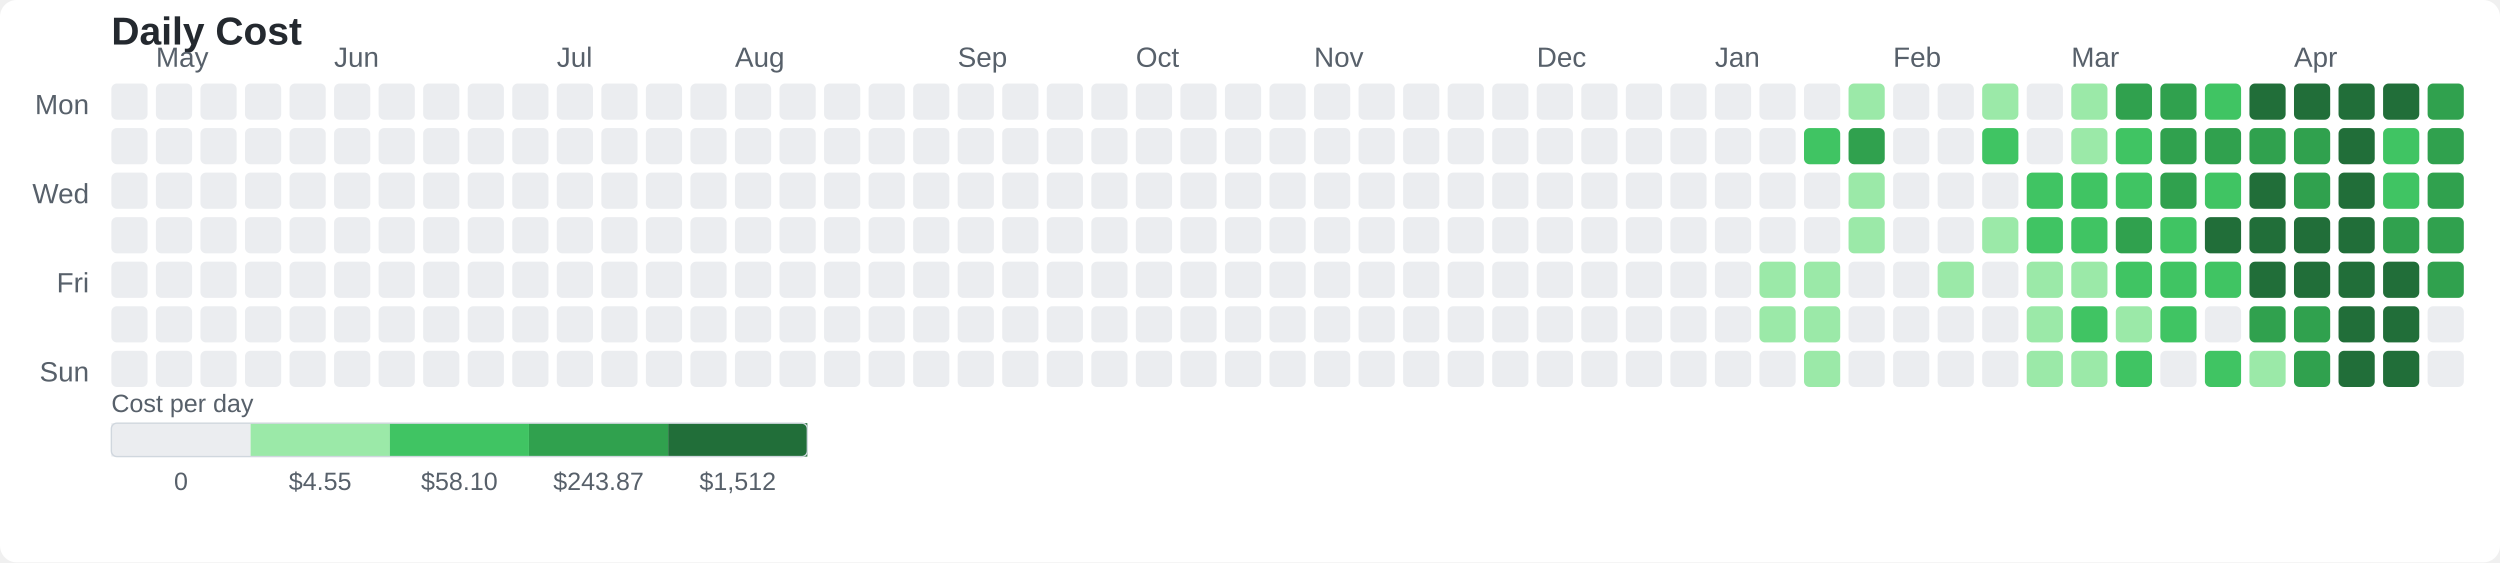
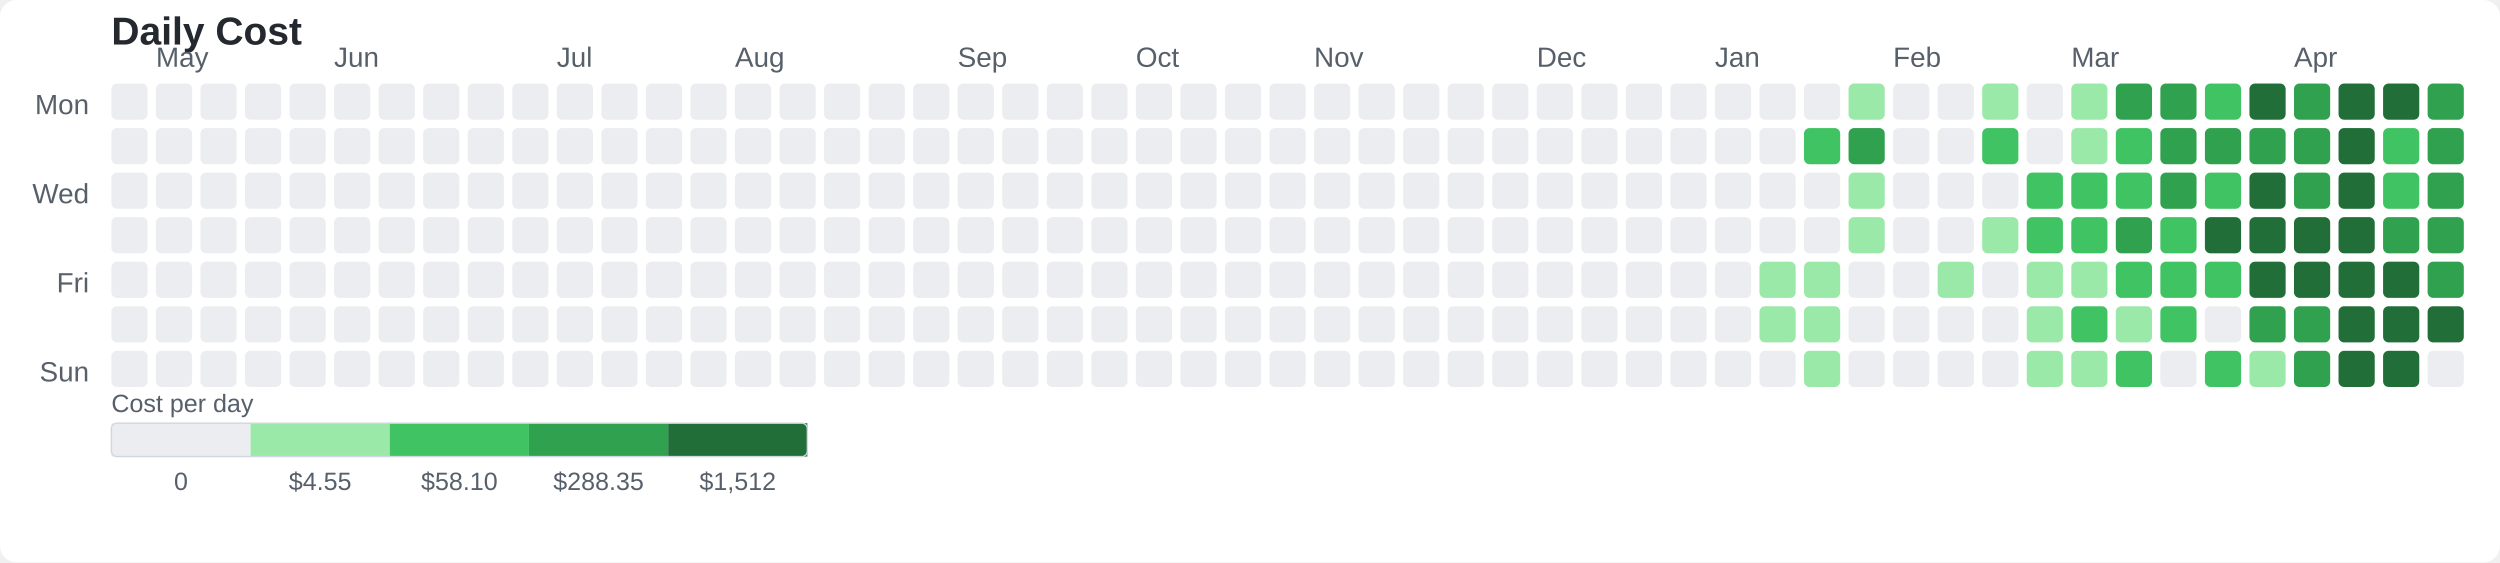
<svg xmlns="http://www.w3.org/2000/svg" width="898" height="202" viewBox="0 0 898 202">
  <rect width="898" height="202" fill="#ffffff" rx="6" />
  <text x="40" y="16" font-family="Arial, sans-serif" font-size="14" fill="#24292f" font-weight="bold">Daily Cost</text>
  <text x="32" y="41" font-family="Arial, sans-serif" font-size="10" fill="#57606a" text-anchor="end">Mon</text>
  <text x="32" y="73" font-family="Arial, sans-serif" font-size="10" fill="#57606a" text-anchor="end">Wed</text>
  <text x="32" y="105" font-family="Arial, sans-serif" font-size="10" fill="#57606a" text-anchor="end">Fri</text>
  <text x="32" y="137" font-family="Arial, sans-serif" font-size="10" fill="#57606a" text-anchor="end">Sun</text>
  <text x="56" y="24" font-family="Arial, sans-serif" font-size="10" fill="#57606a">May</text>
  <text x="120" y="24" font-family="Arial, sans-serif" font-size="10" fill="#57606a">Jun</text>
  <text x="200" y="24" font-family="Arial, sans-serif" font-size="10" fill="#57606a">Jul</text>
  <text x="264" y="24" font-family="Arial, sans-serif" font-size="10" fill="#57606a">Aug</text>
  <text x="344" y="24" font-family="Arial, sans-serif" font-size="10" fill="#57606a">Sep</text>
  <text x="408" y="24" font-family="Arial, sans-serif" font-size="10" fill="#57606a">Oct</text>
  <text x="472" y="24" font-family="Arial, sans-serif" font-size="10" fill="#57606a">Nov</text>
  <text x="552" y="24" font-family="Arial, sans-serif" font-size="10" fill="#57606a">Dec</text>
  <text x="616" y="24" font-family="Arial, sans-serif" font-size="10" fill="#57606a">Jan</text>
  <text x="680" y="24" font-family="Arial, sans-serif" font-size="10" fill="#57606a">Feb</text>
  <text x="744" y="24" font-family="Arial, sans-serif" font-size="10" fill="#57606a">Mar</text>
  <text x="824" y="24" font-family="Arial, sans-serif" font-size="10" fill="#57606a">Apr</text>
  <rect x="40" y="30" width="13" height="13" rx="2" ry="2" fill="#ebedf0" />
  <rect x="40" y="46" width="13" height="13" rx="2" ry="2" fill="#ebedf0" />
  <rect x="40" y="62" width="13" height="13" rx="2" ry="2" fill="#ebedf0" />
  <rect x="40" y="78" width="13" height="13" rx="2" ry="2" fill="#ebedf0" />
-   <rect x="40" y="94" width="13" height="13" rx="2" ry="2" fill="#ebedf0">
-     </rect>
+   <rect x="40" y="94" width="13" height="13" rx="2" ry="2" fill="#ebedf0" />
  <rect x="40" y="110" width="13" height="13" rx="2" ry="2" fill="#ebedf0">
    </rect>
  <rect x="40" y="126" width="13" height="13" rx="2" ry="2" fill="#ebedf0">
    </rect>
  <rect x="56" y="30" width="13" height="13" rx="2" ry="2" fill="#ebedf0">
    </rect>
  <rect x="56" y="46" width="13" height="13" rx="2" ry="2" fill="#ebedf0">
    </rect>
  <rect x="56" y="62" width="13" height="13" rx="2" ry="2" fill="#ebedf0">
    </rect>
  <rect x="56" y="78" width="13" height="13" rx="2" ry="2" fill="#ebedf0">
    </rect>
  <rect x="56" y="94" width="13" height="13" rx="2" ry="2" fill="#ebedf0">
    </rect>
  <rect x="56" y="110" width="13" height="13" rx="2" ry="2" fill="#ebedf0">
    </rect>
  <rect x="56" y="126" width="13" height="13" rx="2" ry="2" fill="#ebedf0">
    </rect>
  <rect x="72" y="30" width="13" height="13" rx="2" ry="2" fill="#ebedf0">
    </rect>
  <rect x="72" y="46" width="13" height="13" rx="2" ry="2" fill="#ebedf0">
    </rect>
  <rect x="72" y="62" width="13" height="13" rx="2" ry="2" fill="#ebedf0">
    </rect>
  <rect x="72" y="78" width="13" height="13" rx="2" ry="2" fill="#ebedf0">
    </rect>
  <rect x="72" y="94" width="13" height="13" rx="2" ry="2" fill="#ebedf0">
    </rect>
  <rect x="72" y="110" width="13" height="13" rx="2" ry="2" fill="#ebedf0">
    </rect>
  <rect x="72" y="126" width="13" height="13" rx="2" ry="2" fill="#ebedf0">
    </rect>
  <rect x="88" y="30" width="13" height="13" rx="2" ry="2" fill="#ebedf0">
    </rect>
  <rect x="88" y="46" width="13" height="13" rx="2" ry="2" fill="#ebedf0">
    </rect>
  <rect x="88" y="62" width="13" height="13" rx="2" ry="2" fill="#ebedf0">
    </rect>
  <rect x="88" y="78" width="13" height="13" rx="2" ry="2" fill="#ebedf0">
    </rect>
  <rect x="88" y="94" width="13" height="13" rx="2" ry="2" fill="#ebedf0">
    </rect>
  <rect x="88" y="110" width="13" height="13" rx="2" ry="2" fill="#ebedf0">
    </rect>
  <rect x="88" y="126" width="13" height="13" rx="2" ry="2" fill="#ebedf0">
    </rect>
  <rect x="104" y="30" width="13" height="13" rx="2" ry="2" fill="#ebedf0">
    </rect>
  <rect x="104" y="46" width="13" height="13" rx="2" ry="2" fill="#ebedf0">
    </rect>
  <rect x="104" y="62" width="13" height="13" rx="2" ry="2" fill="#ebedf0">
    </rect>
  <rect x="104" y="78" width="13" height="13" rx="2" ry="2" fill="#ebedf0">
    </rect>
  <rect x="104" y="94" width="13" height="13" rx="2" ry="2" fill="#ebedf0">
    </rect>
  <rect x="104" y="110" width="13" height="13" rx="2" ry="2" fill="#ebedf0">
    </rect>
  <rect x="104" y="126" width="13" height="13" rx="2" ry="2" fill="#ebedf0">
    </rect>
  <rect x="120" y="30" width="13" height="13" rx="2" ry="2" fill="#ebedf0">
    </rect>
  <rect x="120" y="46" width="13" height="13" rx="2" ry="2" fill="#ebedf0">
    </rect>
  <rect x="120" y="62" width="13" height="13" rx="2" ry="2" fill="#ebedf0">
    </rect>
  <rect x="120" y="78" width="13" height="13" rx="2" ry="2" fill="#ebedf0">
    </rect>
  <rect x="120" y="94" width="13" height="13" rx="2" ry="2" fill="#ebedf0">
    </rect>
  <rect x="120" y="110" width="13" height="13" rx="2" ry="2" fill="#ebedf0">
    </rect>
  <rect x="120" y="126" width="13" height="13" rx="2" ry="2" fill="#ebedf0">
    </rect>
  <rect x="136" y="30" width="13" height="13" rx="2" ry="2" fill="#ebedf0">
    </rect>
  <rect x="136" y="46" width="13" height="13" rx="2" ry="2" fill="#ebedf0">
    </rect>
  <rect x="136" y="62" width="13" height="13" rx="2" ry="2" fill="#ebedf0">
    </rect>
  <rect x="136" y="78" width="13" height="13" rx="2" ry="2" fill="#ebedf0">
    </rect>
  <rect x="136" y="94" width="13" height="13" rx="2" ry="2" fill="#ebedf0">
    </rect>
  <rect x="136" y="110" width="13" height="13" rx="2" ry="2" fill="#ebedf0">
    </rect>
  <rect x="136" y="126" width="13" height="13" rx="2" ry="2" fill="#ebedf0">
    </rect>
  <rect x="152" y="30" width="13" height="13" rx="2" ry="2" fill="#ebedf0">
    </rect>
  <rect x="152" y="46" width="13" height="13" rx="2" ry="2" fill="#ebedf0">
    </rect>
  <rect x="152" y="62" width="13" height="13" rx="2" ry="2" fill="#ebedf0">
    </rect>
  <rect x="152" y="78" width="13" height="13" rx="2" ry="2" fill="#ebedf0">
    </rect>
  <rect x="152" y="94" width="13" height="13" rx="2" ry="2" fill="#ebedf0">
    </rect>
  <rect x="152" y="110" width="13" height="13" rx="2" ry="2" fill="#ebedf0">
    </rect>
  <rect x="152" y="126" width="13" height="13" rx="2" ry="2" fill="#ebedf0">
    </rect>
  <rect x="168" y="30" width="13" height="13" rx="2" ry="2" fill="#ebedf0">
    </rect>
  <rect x="168" y="46" width="13" height="13" rx="2" ry="2" fill="#ebedf0">
    </rect>
  <rect x="168" y="62" width="13" height="13" rx="2" ry="2" fill="#ebedf0">
    </rect>
  <rect x="168" y="78" width="13" height="13" rx="2" ry="2" fill="#ebedf0">
    </rect>
  <rect x="168" y="94" width="13" height="13" rx="2" ry="2" fill="#ebedf0">
    </rect>
  <rect x="168" y="110" width="13" height="13" rx="2" ry="2" fill="#ebedf0">
    </rect>
  <rect x="168" y="126" width="13" height="13" rx="2" ry="2" fill="#ebedf0">
    </rect>
  <rect x="184" y="30" width="13" height="13" rx="2" ry="2" fill="#ebedf0">
    </rect>
  <rect x="184" y="46" width="13" height="13" rx="2" ry="2" fill="#ebedf0">
    </rect>
  <rect x="184" y="62" width="13" height="13" rx="2" ry="2" fill="#ebedf0">
    </rect>
  <rect x="184" y="78" width="13" height="13" rx="2" ry="2" fill="#ebedf0">
    </rect>
  <rect x="184" y="94" width="13" height="13" rx="2" ry="2" fill="#ebedf0">
    </rect>
  <rect x="184" y="110" width="13" height="13" rx="2" ry="2" fill="#ebedf0">
    </rect>
  <rect x="184" y="126" width="13" height="13" rx="2" ry="2" fill="#ebedf0">
    </rect>
  <rect x="200" y="30" width="13" height="13" rx="2" ry="2" fill="#ebedf0">
    </rect>
  <rect x="200" y="46" width="13" height="13" rx="2" ry="2" fill="#ebedf0">
    </rect>
  <rect x="200" y="62" width="13" height="13" rx="2" ry="2" fill="#ebedf0">
    </rect>
  <rect x="200" y="78" width="13" height="13" rx="2" ry="2" fill="#ebedf0">
    </rect>
  <rect x="200" y="94" width="13" height="13" rx="2" ry="2" fill="#ebedf0">
    </rect>
  <rect x="200" y="110" width="13" height="13" rx="2" ry="2" fill="#ebedf0">
    </rect>
  <rect x="200" y="126" width="13" height="13" rx="2" ry="2" fill="#ebedf0">
    </rect>
  <rect x="216" y="30" width="13" height="13" rx="2" ry="2" fill="#ebedf0">
    </rect>
  <rect x="216" y="46" width="13" height="13" rx="2" ry="2" fill="#ebedf0">
    </rect>
  <rect x="216" y="62" width="13" height="13" rx="2" ry="2" fill="#ebedf0">
    </rect>
  <rect x="216" y="78" width="13" height="13" rx="2" ry="2" fill="#ebedf0">
    </rect>
  <rect x="216" y="94" width="13" height="13" rx="2" ry="2" fill="#ebedf0">
    </rect>
  <rect x="216" y="110" width="13" height="13" rx="2" ry="2" fill="#ebedf0">
    </rect>
  <rect x="216" y="126" width="13" height="13" rx="2" ry="2" fill="#ebedf0">
    </rect>
  <rect x="232" y="30" width="13" height="13" rx="2" ry="2" fill="#ebedf0">
    </rect>
  <rect x="232" y="46" width="13" height="13" rx="2" ry="2" fill="#ebedf0">
    </rect>
  <rect x="232" y="62" width="13" height="13" rx="2" ry="2" fill="#ebedf0">
    </rect>
  <rect x="232" y="78" width="13" height="13" rx="2" ry="2" fill="#ebedf0">
    </rect>
  <rect x="232" y="94" width="13" height="13" rx="2" ry="2" fill="#ebedf0">
    </rect>
  <rect x="232" y="110" width="13" height="13" rx="2" ry="2" fill="#ebedf0">
    </rect>
  <rect x="232" y="126" width="13" height="13" rx="2" ry="2" fill="#ebedf0">
    </rect>
  <rect x="248" y="30" width="13" height="13" rx="2" ry="2" fill="#ebedf0">
    </rect>
  <rect x="248" y="46" width="13" height="13" rx="2" ry="2" fill="#ebedf0">
    </rect>
  <rect x="248" y="62" width="13" height="13" rx="2" ry="2" fill="#ebedf0">
    </rect>
  <rect x="248" y="78" width="13" height="13" rx="2" ry="2" fill="#ebedf0">
    </rect>
  <rect x="248" y="94" width="13" height="13" rx="2" ry="2" fill="#ebedf0">
    </rect>
  <rect x="248" y="110" width="13" height="13" rx="2" ry="2" fill="#ebedf0">
    </rect>
  <rect x="248" y="126" width="13" height="13" rx="2" ry="2" fill="#ebedf0">
    </rect>
  <rect x="264" y="30" width="13" height="13" rx="2" ry="2" fill="#ebedf0">
    </rect>
  <rect x="264" y="46" width="13" height="13" rx="2" ry="2" fill="#ebedf0">
    </rect>
  <rect x="264" y="62" width="13" height="13" rx="2" ry="2" fill="#ebedf0">
    </rect>
  <rect x="264" y="78" width="13" height="13" rx="2" ry="2" fill="#ebedf0">
    </rect>
  <rect x="264" y="94" width="13" height="13" rx="2" ry="2" fill="#ebedf0">
    </rect>
  <rect x="264" y="110" width="13" height="13" rx="2" ry="2" fill="#ebedf0">
    </rect>
  <rect x="264" y="126" width="13" height="13" rx="2" ry="2" fill="#ebedf0">
    </rect>
  <rect x="280" y="30" width="13" height="13" rx="2" ry="2" fill="#ebedf0">
    </rect>
  <rect x="280" y="46" width="13" height="13" rx="2" ry="2" fill="#ebedf0">
    </rect>
  <rect x="280" y="62" width="13" height="13" rx="2" ry="2" fill="#ebedf0">
    </rect>
  <rect x="280" y="78" width="13" height="13" rx="2" ry="2" fill="#ebedf0">
    </rect>
  <rect x="280" y="94" width="13" height="13" rx="2" ry="2" fill="#ebedf0">
    </rect>
  <rect x="280" y="110" width="13" height="13" rx="2" ry="2" fill="#ebedf0">
    </rect>
  <rect x="280" y="126" width="13" height="13" rx="2" ry="2" fill="#ebedf0">
    </rect>
  <rect x="296" y="30" width="13" height="13" rx="2" ry="2" fill="#ebedf0">
    </rect>
  <rect x="296" y="46" width="13" height="13" rx="2" ry="2" fill="#ebedf0">
    </rect>
  <rect x="296" y="62" width="13" height="13" rx="2" ry="2" fill="#ebedf0">
    </rect>
  <rect x="296" y="78" width="13" height="13" rx="2" ry="2" fill="#ebedf0">
    </rect>
  <rect x="296" y="94" width="13" height="13" rx="2" ry="2" fill="#ebedf0">
    </rect>
  <rect x="296" y="110" width="13" height="13" rx="2" ry="2" fill="#ebedf0">
    </rect>
  <rect x="296" y="126" width="13" height="13" rx="2" ry="2" fill="#ebedf0">
    </rect>
  <rect x="312" y="30" width="13" height="13" rx="2" ry="2" fill="#ebedf0">
    </rect>
  <rect x="312" y="46" width="13" height="13" rx="2" ry="2" fill="#ebedf0">
    </rect>
  <rect x="312" y="62" width="13" height="13" rx="2" ry="2" fill="#ebedf0">
    </rect>
  <rect x="312" y="78" width="13" height="13" rx="2" ry="2" fill="#ebedf0">
    </rect>
  <rect x="312" y="94" width="13" height="13" rx="2" ry="2" fill="#ebedf0">
    </rect>
  <rect x="312" y="110" width="13" height="13" rx="2" ry="2" fill="#ebedf0">
    </rect>
  <rect x="312" y="126" width="13" height="13" rx="2" ry="2" fill="#ebedf0">
    </rect>
  <rect x="328" y="30" width="13" height="13" rx="2" ry="2" fill="#ebedf0">
    </rect>
  <rect x="328" y="46" width="13" height="13" rx="2" ry="2" fill="#ebedf0">
    </rect>
  <rect x="328" y="62" width="13" height="13" rx="2" ry="2" fill="#ebedf0">
    </rect>
  <rect x="328" y="78" width="13" height="13" rx="2" ry="2" fill="#ebedf0">
    </rect>
  <rect x="328" y="94" width="13" height="13" rx="2" ry="2" fill="#ebedf0">
    </rect>
  <rect x="328" y="110" width="13" height="13" rx="2" ry="2" fill="#ebedf0">
    </rect>
  <rect x="328" y="126" width="13" height="13" rx="2" ry="2" fill="#ebedf0">
    </rect>
  <rect x="344" y="30" width="13" height="13" rx="2" ry="2" fill="#ebedf0">
    </rect>
  <rect x="344" y="46" width="13" height="13" rx="2" ry="2" fill="#ebedf0">
    </rect>
  <rect x="344" y="62" width="13" height="13" rx="2" ry="2" fill="#ebedf0">
    </rect>
  <rect x="344" y="78" width="13" height="13" rx="2" ry="2" fill="#ebedf0">
    </rect>
  <rect x="344" y="94" width="13" height="13" rx="2" ry="2" fill="#ebedf0">
    </rect>
  <rect x="344" y="110" width="13" height="13" rx="2" ry="2" fill="#ebedf0">
    </rect>
  <rect x="344" y="126" width="13" height="13" rx="2" ry="2" fill="#ebedf0">
    </rect>
  <rect x="360" y="30" width="13" height="13" rx="2" ry="2" fill="#ebedf0">
    </rect>
  <rect x="360" y="46" width="13" height="13" rx="2" ry="2" fill="#ebedf0">
    </rect>
  <rect x="360" y="62" width="13" height="13" rx="2" ry="2" fill="#ebedf0">
    </rect>
  <rect x="360" y="78" width="13" height="13" rx="2" ry="2" fill="#ebedf0">
    </rect>
  <rect x="360" y="94" width="13" height="13" rx="2" ry="2" fill="#ebedf0">
    </rect>
  <rect x="360" y="110" width="13" height="13" rx="2" ry="2" fill="#ebedf0">
    </rect>
  <rect x="360" y="126" width="13" height="13" rx="2" ry="2" fill="#ebedf0">
    </rect>
  <rect x="376" y="30" width="13" height="13" rx="2" ry="2" fill="#ebedf0">
    </rect>
  <rect x="376" y="46" width="13" height="13" rx="2" ry="2" fill="#ebedf0">
    </rect>
  <rect x="376" y="62" width="13" height="13" rx="2" ry="2" fill="#ebedf0">
    </rect>
  <rect x="376" y="78" width="13" height="13" rx="2" ry="2" fill="#ebedf0">
    </rect>
  <rect x="376" y="94" width="13" height="13" rx="2" ry="2" fill="#ebedf0">
    </rect>
  <rect x="376" y="110" width="13" height="13" rx="2" ry="2" fill="#ebedf0">
    </rect>
  <rect x="376" y="126" width="13" height="13" rx="2" ry="2" fill="#ebedf0">
    </rect>
  <rect x="392" y="30" width="13" height="13" rx="2" ry="2" fill="#ebedf0">
    </rect>
  <rect x="392" y="46" width="13" height="13" rx="2" ry="2" fill="#ebedf0">
    </rect>
  <rect x="392" y="62" width="13" height="13" rx="2" ry="2" fill="#ebedf0">
    </rect>
  <rect x="392" y="78" width="13" height="13" rx="2" ry="2" fill="#ebedf0">
    </rect>
  <rect x="392" y="94" width="13" height="13" rx="2" ry="2" fill="#ebedf0">
    </rect>
  <rect x="392" y="110" width="13" height="13" rx="2" ry="2" fill="#ebedf0">
    </rect>
  <rect x="392" y="126" width="13" height="13" rx="2" ry="2" fill="#ebedf0">
    </rect>
  <rect x="408" y="30" width="13" height="13" rx="2" ry="2" fill="#ebedf0">
    </rect>
  <rect x="408" y="46" width="13" height="13" rx="2" ry="2" fill="#ebedf0">
    </rect>
  <rect x="408" y="62" width="13" height="13" rx="2" ry="2" fill="#ebedf0">
    </rect>
  <rect x="408" y="78" width="13" height="13" rx="2" ry="2" fill="#ebedf0">
    </rect>
  <rect x="408" y="94" width="13" height="13" rx="2" ry="2" fill="#ebedf0">
    </rect>
  <rect x="408" y="110" width="13" height="13" rx="2" ry="2" fill="#ebedf0">
    </rect>
  <rect x="408" y="126" width="13" height="13" rx="2" ry="2" fill="#ebedf0">
    </rect>
  <rect x="424" y="30" width="13" height="13" rx="2" ry="2" fill="#ebedf0">
    </rect>
  <rect x="424" y="46" width="13" height="13" rx="2" ry="2" fill="#ebedf0">
    </rect>
  <rect x="424" y="62" width="13" height="13" rx="2" ry="2" fill="#ebedf0">
    </rect>
  <rect x="424" y="78" width="13" height="13" rx="2" ry="2" fill="#ebedf0">
    </rect>
  <rect x="424" y="94" width="13" height="13" rx="2" ry="2" fill="#ebedf0">
    </rect>
  <rect x="424" y="110" width="13" height="13" rx="2" ry="2" fill="#ebedf0">
    </rect>
  <rect x="424" y="126" width="13" height="13" rx="2" ry="2" fill="#ebedf0">
    </rect>
  <rect x="440" y="30" width="13" height="13" rx="2" ry="2" fill="#ebedf0">
    </rect>
  <rect x="440" y="46" width="13" height="13" rx="2" ry="2" fill="#ebedf0">
    </rect>
  <rect x="440" y="62" width="13" height="13" rx="2" ry="2" fill="#ebedf0">
    </rect>
  <rect x="440" y="78" width="13" height="13" rx="2" ry="2" fill="#ebedf0">
    </rect>
  <rect x="440" y="94" width="13" height="13" rx="2" ry="2" fill="#ebedf0">
    </rect>
  <rect x="440" y="110" width="13" height="13" rx="2" ry="2" fill="#ebedf0">
    </rect>
  <rect x="440" y="126" width="13" height="13" rx="2" ry="2" fill="#ebedf0">
    </rect>
  <rect x="456" y="30" width="13" height="13" rx="2" ry="2" fill="#ebedf0">
    </rect>
  <rect x="456" y="46" width="13" height="13" rx="2" ry="2" fill="#ebedf0">
    </rect>
  <rect x="456" y="62" width="13" height="13" rx="2" ry="2" fill="#ebedf0">
    </rect>
  <rect x="456" y="78" width="13" height="13" rx="2" ry="2" fill="#ebedf0">
    </rect>
  <rect x="456" y="94" width="13" height="13" rx="2" ry="2" fill="#ebedf0">
    </rect>
  <rect x="456" y="110" width="13" height="13" rx="2" ry="2" fill="#ebedf0">
    </rect>
  <rect x="456" y="126" width="13" height="13" rx="2" ry="2" fill="#ebedf0">
    </rect>
  <rect x="472" y="30" width="13" height="13" rx="2" ry="2" fill="#ebedf0">
    </rect>
  <rect x="472" y="46" width="13" height="13" rx="2" ry="2" fill="#ebedf0">
    </rect>
  <rect x="472" y="62" width="13" height="13" rx="2" ry="2" fill="#ebedf0">
    </rect>
  <rect x="472" y="78" width="13" height="13" rx="2" ry="2" fill="#ebedf0">
    </rect>
  <rect x="472" y="94" width="13" height="13" rx="2" ry="2" fill="#ebedf0">
    </rect>
  <rect x="472" y="110" width="13" height="13" rx="2" ry="2" fill="#ebedf0">
    </rect>
  <rect x="472" y="126" width="13" height="13" rx="2" ry="2" fill="#ebedf0">
    </rect>
  <rect x="488" y="30" width="13" height="13" rx="2" ry="2" fill="#ebedf0">
    </rect>
  <rect x="488" y="46" width="13" height="13" rx="2" ry="2" fill="#ebedf0">
    </rect>
  <rect x="488" y="62" width="13" height="13" rx="2" ry="2" fill="#ebedf0">
    </rect>
  <rect x="488" y="78" width="13" height="13" rx="2" ry="2" fill="#ebedf0">
    </rect>
  <rect x="488" y="94" width="13" height="13" rx="2" ry="2" fill="#ebedf0">
    </rect>
  <rect x="488" y="110" width="13" height="13" rx="2" ry="2" fill="#ebedf0">
    </rect>
  <rect x="488" y="126" width="13" height="13" rx="2" ry="2" fill="#ebedf0">
    </rect>
  <rect x="504" y="30" width="13" height="13" rx="2" ry="2" fill="#ebedf0">
    </rect>
  <rect x="504" y="46" width="13" height="13" rx="2" ry="2" fill="#ebedf0">
    </rect>
  <rect x="504" y="62" width="13" height="13" rx="2" ry="2" fill="#ebedf0">
    </rect>
  <rect x="504" y="78" width="13" height="13" rx="2" ry="2" fill="#ebedf0">
    </rect>
  <rect x="504" y="94" width="13" height="13" rx="2" ry="2" fill="#ebedf0">
    </rect>
  <rect x="504" y="110" width="13" height="13" rx="2" ry="2" fill="#ebedf0">
    </rect>
  <rect x="504" y="126" width="13" height="13" rx="2" ry="2" fill="#ebedf0">
    </rect>
  <rect x="520" y="30" width="13" height="13" rx="2" ry="2" fill="#ebedf0">
    </rect>
  <rect x="520" y="46" width="13" height="13" rx="2" ry="2" fill="#ebedf0">
    </rect>
  <rect x="520" y="62" width="13" height="13" rx="2" ry="2" fill="#ebedf0">
    </rect>
  <rect x="520" y="78" width="13" height="13" rx="2" ry="2" fill="#ebedf0">
    </rect>
  <rect x="520" y="94" width="13" height="13" rx="2" ry="2" fill="#ebedf0">
    </rect>
  <rect x="520" y="110" width="13" height="13" rx="2" ry="2" fill="#ebedf0">
    </rect>
  <rect x="520" y="126" width="13" height="13" rx="2" ry="2" fill="#ebedf0">
    </rect>
  <rect x="536" y="30" width="13" height="13" rx="2" ry="2" fill="#ebedf0">
    </rect>
  <rect x="536" y="46" width="13" height="13" rx="2" ry="2" fill="#ebedf0">
    </rect>
  <rect x="536" y="62" width="13" height="13" rx="2" ry="2" fill="#ebedf0">
    </rect>
  <rect x="536" y="78" width="13" height="13" rx="2" ry="2" fill="#ebedf0">
    </rect>
  <rect x="536" y="94" width="13" height="13" rx="2" ry="2" fill="#ebedf0">
    </rect>
  <rect x="536" y="110" width="13" height="13" rx="2" ry="2" fill="#ebedf0">
    </rect>
  <rect x="536" y="126" width="13" height="13" rx="2" ry="2" fill="#ebedf0">
    </rect>
  <rect x="552" y="30" width="13" height="13" rx="2" ry="2" fill="#ebedf0">
    </rect>
  <rect x="552" y="46" width="13" height="13" rx="2" ry="2" fill="#ebedf0">
    </rect>
  <rect x="552" y="62" width="13" height="13" rx="2" ry="2" fill="#ebedf0">
    </rect>
  <rect x="552" y="78" width="13" height="13" rx="2" ry="2" fill="#ebedf0">
    </rect>
  <rect x="552" y="94" width="13" height="13" rx="2" ry="2" fill="#ebedf0">
    </rect>
  <rect x="552" y="110" width="13" height="13" rx="2" ry="2" fill="#ebedf0">
    </rect>
  <rect x="552" y="126" width="13" height="13" rx="2" ry="2" fill="#ebedf0">
    </rect>
  <rect x="568" y="30" width="13" height="13" rx="2" ry="2" fill="#ebedf0">
    </rect>
  <rect x="568" y="46" width="13" height="13" rx="2" ry="2" fill="#ebedf0">
    </rect>
  <rect x="568" y="62" width="13" height="13" rx="2" ry="2" fill="#ebedf0">
    </rect>
  <rect x="568" y="78" width="13" height="13" rx="2" ry="2" fill="#ebedf0">
    </rect>
  <rect x="568" y="94" width="13" height="13" rx="2" ry="2" fill="#ebedf0">
    </rect>
  <rect x="568" y="110" width="13" height="13" rx="2" ry="2" fill="#ebedf0">
    </rect>
  <rect x="568" y="126" width="13" height="13" rx="2" ry="2" fill="#ebedf0">
    </rect>
  <rect x="584" y="30" width="13" height="13" rx="2" ry="2" fill="#ebedf0">
    </rect>
  <rect x="584" y="46" width="13" height="13" rx="2" ry="2" fill="#ebedf0">
    </rect>
  <rect x="584" y="62" width="13" height="13" rx="2" ry="2" fill="#ebedf0">
    </rect>
  <rect x="584" y="78" width="13" height="13" rx="2" ry="2" fill="#ebedf0">
    </rect>
  <rect x="584" y="94" width="13" height="13" rx="2" ry="2" fill="#ebedf0">
    </rect>
  <rect x="584" y="110" width="13" height="13" rx="2" ry="2" fill="#ebedf0">
    </rect>
  <rect x="584" y="126" width="13" height="13" rx="2" ry="2" fill="#ebedf0">
    </rect>
  <rect x="600" y="30" width="13" height="13" rx="2" ry="2" fill="#ebedf0">
    </rect>
  <rect x="600" y="46" width="13" height="13" rx="2" ry="2" fill="#ebedf0">
    </rect>
  <rect x="600" y="62" width="13" height="13" rx="2" ry="2" fill="#ebedf0">
    </rect>
  <rect x="600" y="78" width="13" height="13" rx="2" ry="2" fill="#ebedf0">
    </rect>
  <rect x="600" y="94" width="13" height="13" rx="2" ry="2" fill="#ebedf0">
    </rect>
  <rect x="600" y="110" width="13" height="13" rx="2" ry="2" fill="#ebedf0">
    </rect>
  <rect x="600" y="126" width="13" height="13" rx="2" ry="2" fill="#ebedf0">
    </rect>
  <rect x="616" y="30" width="13" height="13" rx="2" ry="2" fill="#ebedf0">
    </rect>
  <rect x="616" y="46" width="13" height="13" rx="2" ry="2" fill="#ebedf0">
    </rect>
  <rect x="616" y="62" width="13" height="13" rx="2" ry="2" fill="#ebedf0">
    </rect>
  <rect x="616" y="78" width="13" height="13" rx="2" ry="2" fill="#ebedf0">
    </rect>
  <rect x="616" y="94" width="13" height="13" rx="2" ry="2" fill="#ebedf0">
    </rect>
  <rect x="616" y="110" width="13" height="13" rx="2" ry="2" fill="#ebedf0">
    </rect>
  <rect x="616" y="126" width="13" height="13" rx="2" ry="2" fill="#ebedf0">
    </rect>
  <rect x="632" y="30" width="13" height="13" rx="2" ry="2" fill="#ebedf0">
    </rect>
  <rect x="632" y="46" width="13" height="13" rx="2" ry="2" fill="#ebedf0">
    </rect>
  <rect x="632" y="62" width="13" height="13" rx="2" ry="2" fill="#ebedf0">
    </rect>
  <rect x="632" y="78" width="13" height="13" rx="2" ry="2" fill="#ebedf0">
    </rect>
  <rect x="632" y="94" width="13" height="13" rx="2" ry="2" fill="#9be9a8">
    </rect>
  <rect x="632" y="110" width="13" height="13" rx="2" ry="2" fill="#9be9a8">
    </rect>
  <rect x="632" y="126" width="13" height="13" rx="2" ry="2" fill="#ebedf0">
    </rect>
  <rect x="648" y="30" width="13" height="13" rx="2" ry="2" fill="#ebedf0">
    </rect>
  <rect x="648" y="46" width="13" height="13" rx="2" ry="2" fill="#40c463">
    </rect>
  <rect x="648" y="62" width="13" height="13" rx="2" ry="2" fill="#ebedf0">
    </rect>
  <rect x="648" y="78" width="13" height="13" rx="2" ry="2" fill="#ebedf0">
    </rect>
  <rect x="648" y="94" width="13" height="13" rx="2" ry="2" fill="#9be9a8">
    </rect>
  <rect x="648" y="110" width="13" height="13" rx="2" ry="2" fill="#9be9a8">
    </rect>
  <rect x="648" y="126" width="13" height="13" rx="2" ry="2" fill="#9be9a8">
    </rect>
  <rect x="664" y="30" width="13" height="13" rx="2" ry="2" fill="#9be9a8">
    </rect>
  <rect x="664" y="46" width="13" height="13" rx="2" ry="2" fill="#30a14e">
    </rect>
  <rect x="664" y="62" width="13" height="13" rx="2" ry="2" fill="#9be9a8">
    </rect>
  <rect x="664" y="78" width="13" height="13" rx="2" ry="2" fill="#9be9a8">
    </rect>
  <rect x="664" y="94" width="13" height="13" rx="2" ry="2" fill="#ebedf0">
    </rect>
  <rect x="664" y="110" width="13" height="13" rx="2" ry="2" fill="#ebedf0">
    </rect>
  <rect x="664" y="126" width="13" height="13" rx="2" ry="2" fill="#ebedf0">
    </rect>
  <rect x="680" y="30" width="13" height="13" rx="2" ry="2" fill="#ebedf0">
    </rect>
  <rect x="680" y="46" width="13" height="13" rx="2" ry="2" fill="#ebedf0">
    </rect>
  <rect x="680" y="62" width="13" height="13" rx="2" ry="2" fill="#ebedf0">
    </rect>
  <rect x="680" y="78" width="13" height="13" rx="2" ry="2" fill="#ebedf0">
    </rect>
  <rect x="680" y="94" width="13" height="13" rx="2" ry="2" fill="#ebedf0">
    </rect>
  <rect x="680" y="110" width="13" height="13" rx="2" ry="2" fill="#ebedf0">
    </rect>
  <rect x="680" y="126" width="13" height="13" rx="2" ry="2" fill="#ebedf0">
    </rect>
  <rect x="696" y="30" width="13" height="13" rx="2" ry="2" fill="#ebedf0">
    </rect>
  <rect x="696" y="46" width="13" height="13" rx="2" ry="2" fill="#ebedf0">
    </rect>
  <rect x="696" y="62" width="13" height="13" rx="2" ry="2" fill="#ebedf0">
    </rect>
  <rect x="696" y="78" width="13" height="13" rx="2" ry="2" fill="#ebedf0">
    </rect>
  <rect x="696" y="94" width="13" height="13" rx="2" ry="2" fill="#9be9a8">
    </rect>
  <rect x="696" y="110" width="13" height="13" rx="2" ry="2" fill="#ebedf0">
    </rect>
  <rect x="696" y="126" width="13" height="13" rx="2" ry="2" fill="#ebedf0">
    </rect>
  <rect x="712" y="30" width="13" height="13" rx="2" ry="2" fill="#9be9a8">
    </rect>
  <rect x="712" y="46" width="13" height="13" rx="2" ry="2" fill="#40c463">
    </rect>
  <rect x="712" y="62" width="13" height="13" rx="2" ry="2" fill="#ebedf0">
    </rect>
  <rect x="712" y="78" width="13" height="13" rx="2" ry="2" fill="#9be9a8">
    </rect>
  <rect x="712" y="94" width="13" height="13" rx="2" ry="2" fill="#ebedf0">
    </rect>
  <rect x="712" y="110" width="13" height="13" rx="2" ry="2" fill="#ebedf0">
    </rect>
  <rect x="712" y="126" width="13" height="13" rx="2" ry="2" fill="#ebedf0">
    </rect>
  <rect x="728" y="30" width="13" height="13" rx="2" ry="2" fill="#ebedf0">
    </rect>
  <rect x="728" y="46" width="13" height="13" rx="2" ry="2" fill="#ebedf0">
    </rect>
  <rect x="728" y="62" width="13" height="13" rx="2" ry="2" fill="#40c463">
    </rect>
  <rect x="728" y="78" width="13" height="13" rx="2" ry="2" fill="#40c463">
    </rect>
  <rect x="728" y="94" width="13" height="13" rx="2" ry="2" fill="#9be9a8">
    </rect>
  <rect x="728" y="110" width="13" height="13" rx="2" ry="2" fill="#9be9a8">
    </rect>
  <rect x="728" y="126" width="13" height="13" rx="2" ry="2" fill="#9be9a8">
    </rect>
  <rect x="744" y="30" width="13" height="13" rx="2" ry="2" fill="#9be9a8">
    </rect>
  <rect x="744" y="46" width="13" height="13" rx="2" ry="2" fill="#9be9a8">
    </rect>
  <rect x="744" y="62" width="13" height="13" rx="2" ry="2" fill="#40c463">
    </rect>
  <rect x="744" y="78" width="13" height="13" rx="2" ry="2" fill="#40c463">
    </rect>
  <rect x="744" y="94" width="13" height="13" rx="2" ry="2" fill="#9be9a8">
    </rect>
  <rect x="744" y="110" width="13" height="13" rx="2" ry="2" fill="#40c463">
    </rect>
  <rect x="744" y="126" width="13" height="13" rx="2" ry="2" fill="#9be9a8">
    </rect>
  <rect x="760" y="30" width="13" height="13" rx="2" ry="2" fill="#30a14e">
    </rect>
  <rect x="760" y="46" width="13" height="13" rx="2" ry="2" fill="#40c463">
    </rect>
  <rect x="760" y="62" width="13" height="13" rx="2" ry="2" fill="#40c463">
    </rect>
  <rect x="760" y="78" width="13" height="13" rx="2" ry="2" fill="#30a14e">
    </rect>
  <rect x="760" y="94" width="13" height="13" rx="2" ry="2" fill="#40c463">
    </rect>
  <rect x="760" y="110" width="13" height="13" rx="2" ry="2" fill="#9be9a8">
    </rect>
  <rect x="760" y="126" width="13" height="13" rx="2" ry="2" fill="#40c463">
    </rect>
  <rect x="776" y="30" width="13" height="13" rx="2" ry="2" fill="#30a14e">
    </rect>
  <rect x="776" y="46" width="13" height="13" rx="2" ry="2" fill="#30a14e">
    </rect>
  <rect x="776" y="62" width="13" height="13" rx="2" ry="2" fill="#30a14e">
    </rect>
  <rect x="776" y="78" width="13" height="13" rx="2" ry="2" fill="#40c463">
    </rect>
  <rect x="776" y="94" width="13" height="13" rx="2" ry="2" fill="#40c463">
    </rect>
  <rect x="776" y="110" width="13" height="13" rx="2" ry="2" fill="#40c463">
    </rect>
  <rect x="776" y="126" width="13" height="13" rx="2" ry="2" fill="#ebedf0">
    </rect>
  <rect x="792" y="30" width="13" height="13" rx="2" ry="2" fill="#40c463">
    </rect>
  <rect x="792" y="46" width="13" height="13" rx="2" ry="2" fill="#30a14e">
    </rect>
  <rect x="792" y="62" width="13" height="13" rx="2" ry="2" fill="#40c463">
    </rect>
  <rect x="792" y="78" width="13" height="13" rx="2" ry="2" fill="#216e39">
    </rect>
  <rect x="792" y="94" width="13" height="13" rx="2" ry="2" fill="#40c463">
    </rect>
  <rect x="792" y="110" width="13" height="13" rx="2" ry="2" fill="#ebedf0">
    </rect>
  <rect x="792" y="126" width="13" height="13" rx="2" ry="2" fill="#40c463">
    </rect>
  <rect x="808" y="30" width="13" height="13" rx="2" ry="2" fill="#216e39">
    </rect>
  <rect x="808" y="46" width="13" height="13" rx="2" ry="2" fill="#30a14e">
    </rect>
  <rect x="808" y="62" width="13" height="13" rx="2" ry="2" fill="#216e39">
    </rect>
  <rect x="808" y="78" width="13" height="13" rx="2" ry="2" fill="#216e39">
    </rect>
  <rect x="808" y="94" width="13" height="13" rx="2" ry="2" fill="#216e39">
    </rect>
  <rect x="808" y="110" width="13" height="13" rx="2" ry="2" fill="#30a14e">
    </rect>
  <rect x="808" y="126" width="13" height="13" rx="2" ry="2" fill="#9be9a8">
    </rect>
-   <rect x="824" y="30" width="13" height="13" rx="2" ry="2" fill="#216e39">
+   <rect x="824" y="30" width="13" height="13" rx="2" ry="2" fill="#30a14e">
    </rect>
  <rect x="824" y="46" width="13" height="13" rx="2" ry="2" fill="#30a14e">
    </rect>
  <rect x="824" y="62" width="13" height="13" rx="2" ry="2" fill="#30a14e">
    </rect>
  <rect x="824" y="78" width="13" height="13" rx="2" ry="2" fill="#216e39">
    </rect>
  <rect x="824" y="94" width="13" height="13" rx="2" ry="2" fill="#216e39">
    </rect>
  <rect x="824" y="110" width="13" height="13" rx="2" ry="2" fill="#30a14e">
    </rect>
  <rect x="824" y="126" width="13" height="13" rx="2" ry="2" fill="#30a14e">
    </rect>
  <rect x="840" y="30" width="13" height="13" rx="2" ry="2" fill="#216e39">
    </rect>
  <rect x="840" y="46" width="13" height="13" rx="2" ry="2" fill="#216e39">
    </rect>
  <rect x="840" y="62" width="13" height="13" rx="2" ry="2" fill="#216e39">
    </rect>
  <rect x="840" y="78" width="13" height="13" rx="2" ry="2" fill="#216e39">
    </rect>
  <rect x="840" y="94" width="13" height="13" rx="2" ry="2" fill="#216e39">
    </rect>
  <rect x="840" y="110" width="13" height="13" rx="2" ry="2" fill="#216e39">
    </rect>
  <rect x="840" y="126" width="13" height="13" rx="2" ry="2" fill="#216e39">
    </rect>
  <rect x="856" y="30" width="13" height="13" rx="2" ry="2" fill="#216e39">
    </rect>
  <rect x="856" y="46" width="13" height="13" rx="2" ry="2" fill="#40c463">
    </rect>
  <rect x="856" y="62" width="13" height="13" rx="2" ry="2" fill="#40c463">
    </rect>
  <rect x="856" y="78" width="13" height="13" rx="2" ry="2" fill="#30a14e">
    </rect>
  <rect x="856" y="94" width="13" height="13" rx="2" ry="2" fill="#216e39">
    </rect>
  <rect x="856" y="110" width="13" height="13" rx="2" ry="2" fill="#216e39">
    </rect>
  <rect x="856" y="126" width="13" height="13" rx="2" ry="2" fill="#216e39">
    </rect>
  <rect x="872" y="30" width="13" height="13" rx="2" ry="2" fill="#30a14e">
    </rect>
  <rect x="872" y="46" width="13" height="13" rx="2" ry="2" fill="#30a14e">
    </rect>
  <rect x="872" y="62" width="13" height="13" rx="2" ry="2" fill="#30a14e">
    </rect>
  <rect x="872" y="78" width="13" height="13" rx="2" ry="2" fill="#30a14e">
    </rect>
  <rect x="872" y="94" width="13" height="13" rx="2" ry="2" fill="#30a14e">
    </rect>
-   <rect x="872" y="110" width="13" height="13" rx="2" ry="2" fill="#ebedf0" />
+   <rect x="872" y="110" width="13" height="13" rx="2" ry="2" fill="#216e39">
+     </rect>
  <rect x="872" y="126" width="13" height="13" rx="2" ry="2" fill="#ebedf0" />
  <rect x="40" y="152" width="50" height="12" fill="#ebedf0" />
  <rect x="90" y="152" width="50" height="12" fill="#9be9a8" />
  <rect x="140" y="152" width="50" height="12" fill="#40c463" />
  <rect x="190" y="152" width="50" height="12" fill="#30a14e" />
  <rect x="240" y="152" width="50" height="12" fill="#216e39" />
  <rect x="40" y="152" width="250" height="12" fill="none" stroke="#d0d7de" stroke-width="0.5" rx="2" />
  <text x="65" y="176" font-family="Arial, sans-serif" font-size="9" fill="#57606a" text-anchor="middle">0</text>
  <text x="115" y="176" font-family="Arial, sans-serif" font-size="9" fill="#57606a" text-anchor="middle">$4.55</text>
  <text x="165" y="176" font-family="Arial, sans-serif" font-size="9" fill="#57606a" text-anchor="middle">$58.10</text>
-   <text x="215" y="176" font-family="Arial, sans-serif" font-size="9" fill="#57606a" text-anchor="middle">$243.87</text>
+   <text x="215" y="176" font-family="Arial, sans-serif" font-size="9" fill="#57606a" text-anchor="middle">$288.35</text>
  <text x="265" y="176" font-family="Arial, sans-serif" font-size="9" fill="#57606a" text-anchor="middle">$1,512</text>
  <text x="40" y="148" font-family="Arial, sans-serif" font-size="9" fill="#57606a">Cost per day</text>
</svg>
